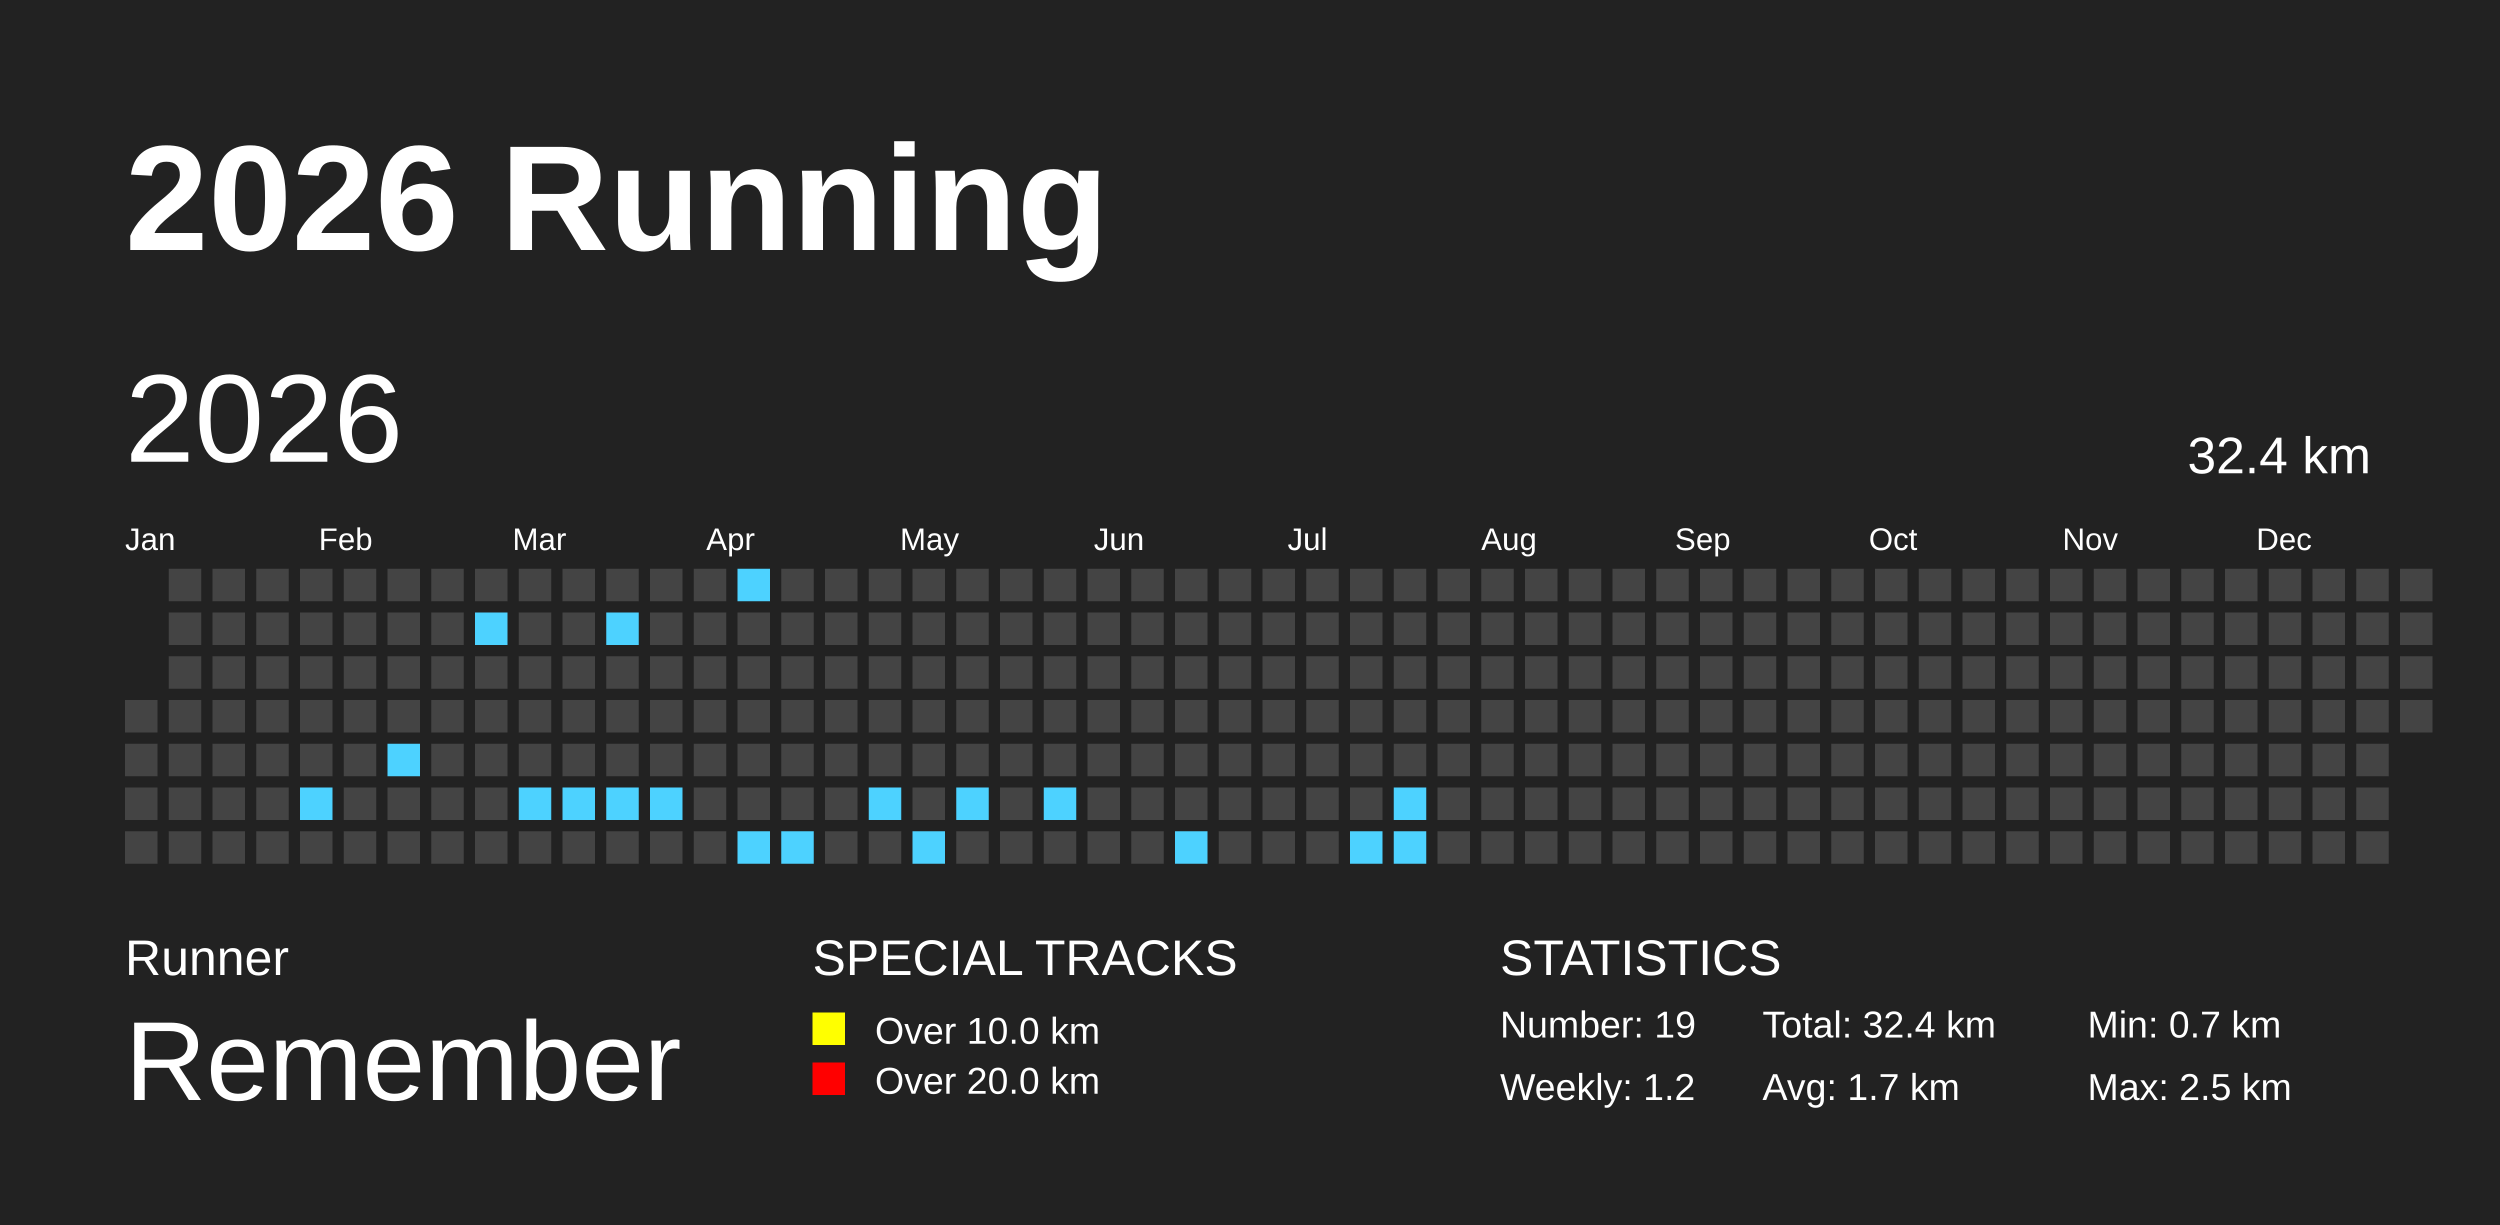
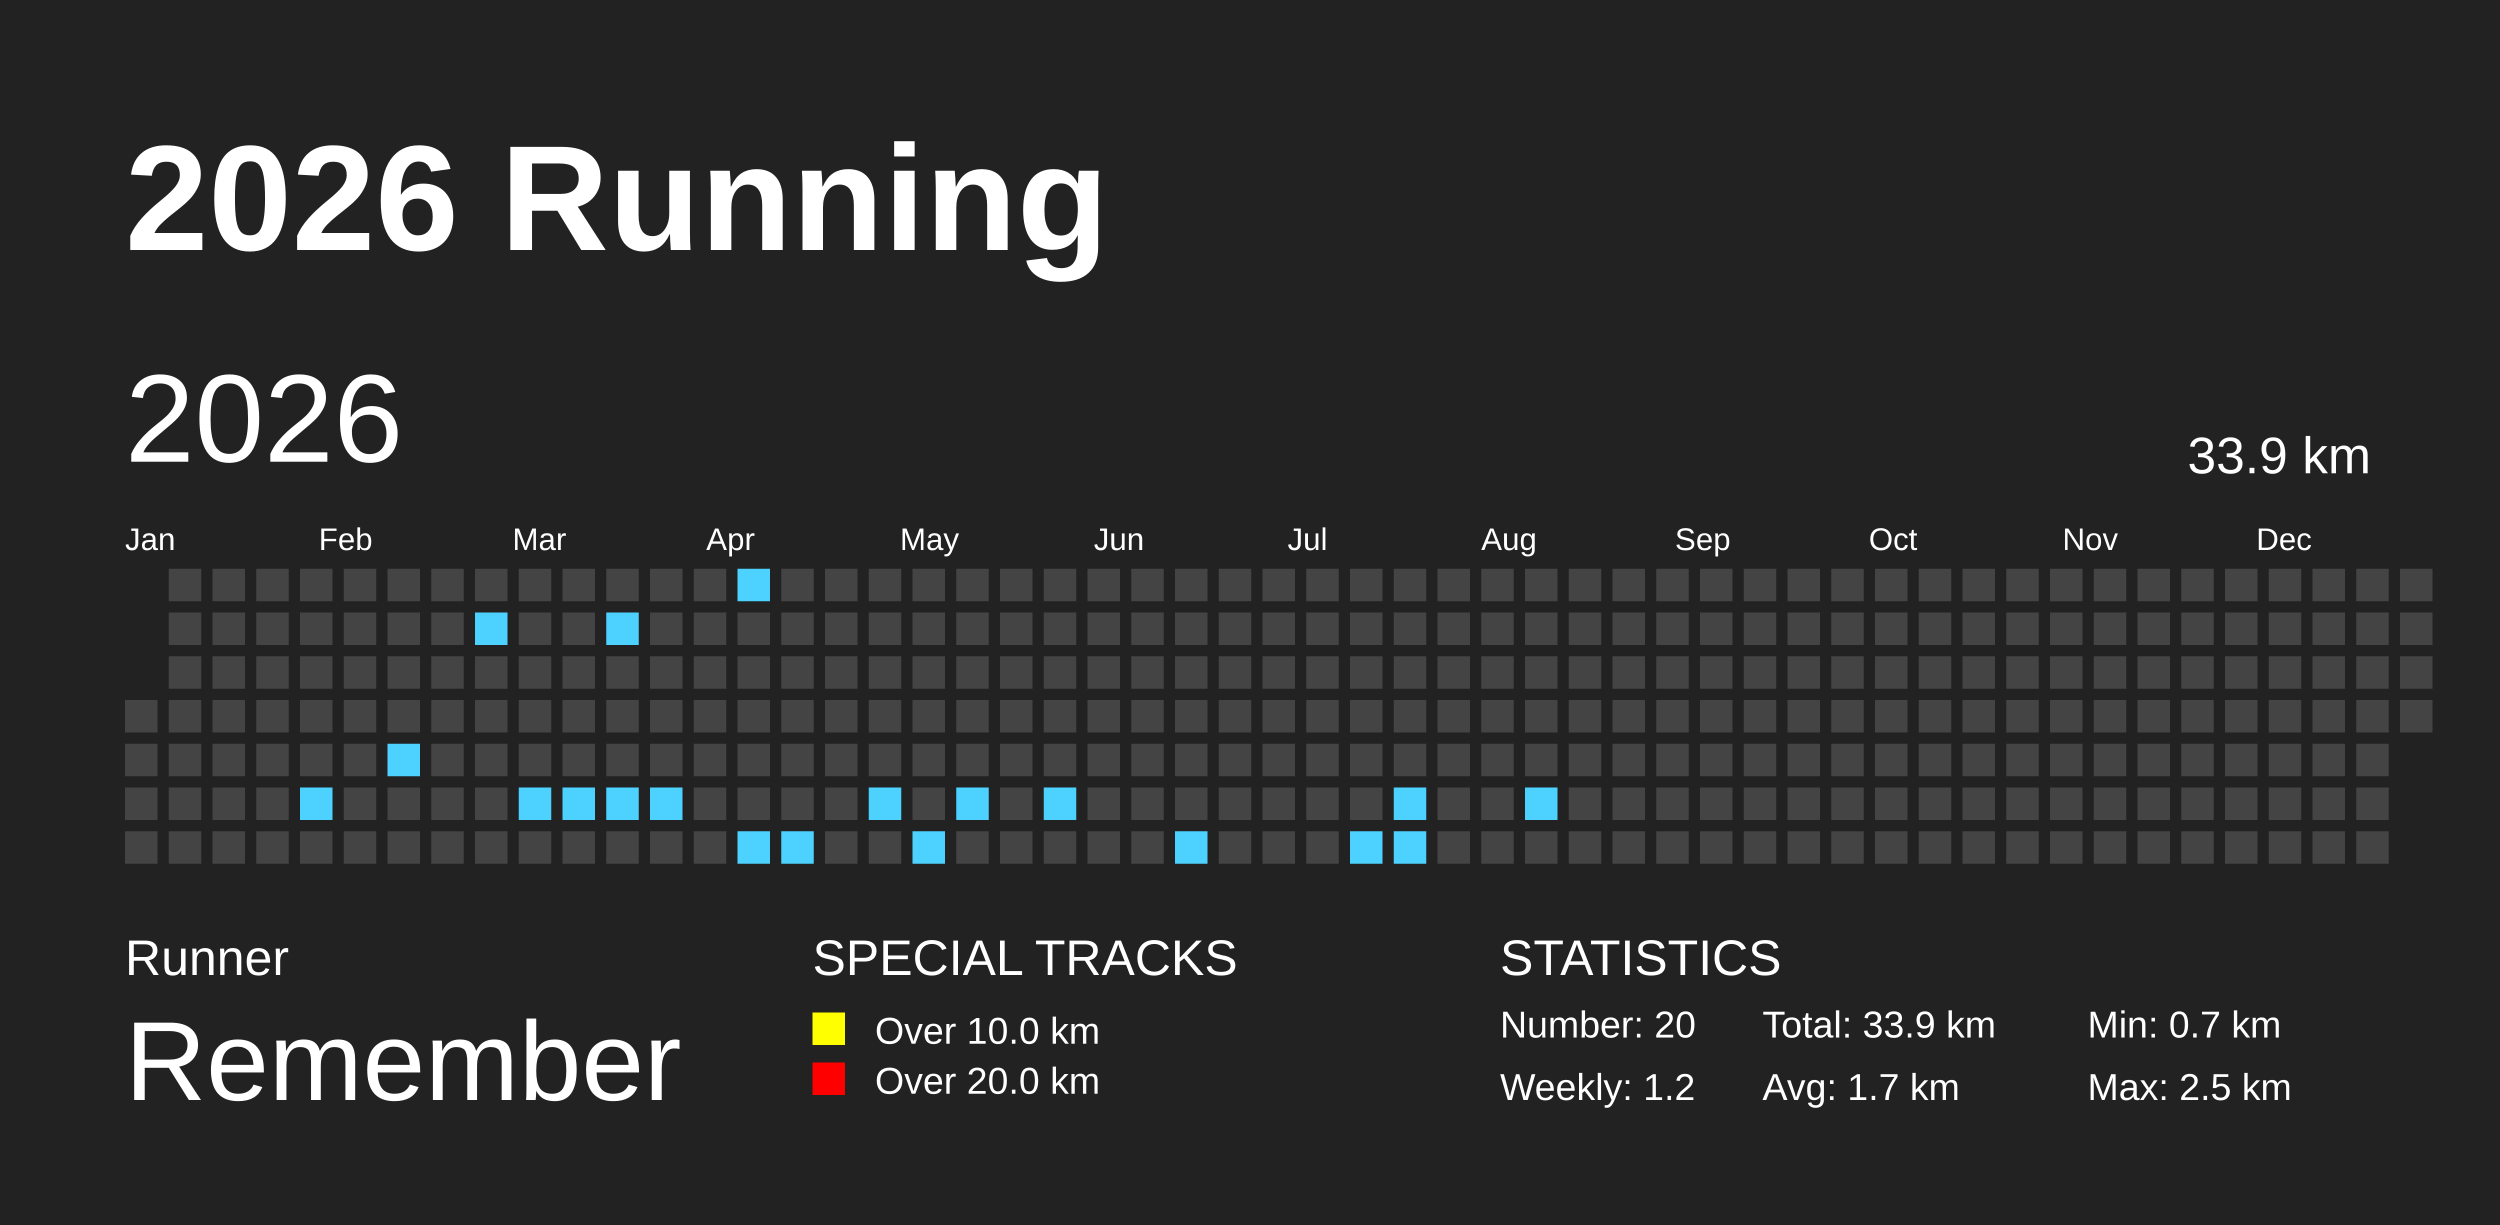
<svg xmlns="http://www.w3.org/2000/svg" baseProfile="full" height="98mm" version="1.1" viewBox="0,0,200,98" width="200mm">
  <defs />
  <rect fill="#222222" height="98" width="200" x="0" y="0" />
  <text fill="#FFFFFF" style="font-size:12px; font-family:Arial; font-weight:bold;" x="10" y="20">2026 Running</text>
  <text fill="#FFFFFF" style="font-size:4px; font-family:Arial" x="10" y="78">Runner</text>
  <text fill="#FFFFFF" style="font-size:9px; font-family:Arial" x="10" y="88">Remember</text>
  <text fill="#FFFFFF" style="font-size:4px; font-family:Arial" x="65" y="78">SPECIAL TRACKS</text>
  <rect fill="yellow" height="2.6" width="2.6" x="65" y="81" />
  <text fill="#FFFFFF" style="font-size:3px; font-family:Arial" x="70" y="83.5">Over 10.0 km</text>
  <rect fill="red" height="2.6" width="2.6" x="65" y="85" />
  <text fill="#FFFFFF" style="font-size:3px; font-family:Arial" x="70" y="87.5">Over 20.0 km</text>
  <text fill="#FFFFFF" style="font-size:4px; font-family:Arial" x="120" y="78">STATISTICS</text>
-   <text fill="#FFFFFF" style="font-size:3px; font-family:Arial" x="120" y="83">Number: 19</text>
+   <text fill="#FFFFFF" style="font-size:3px; font-family:Arial" x="120" y="83">Number: 20</text>
  <text fill="#FFFFFF" style="font-size:3px; font-family:Arial" x="120" y="88">Weekly: 1.2</text>
-   <text fill="#FFFFFF" style="font-size:3px; font-family:Arial" x="141" y="83">Total: 32.4 km</text>
+   <text fill="#FFFFFF" style="font-size:3px; font-family:Arial" x="141" y="83">Total: 33.9 km</text>
  <text fill="#FFFFFF" style="font-size:3px; font-family:Arial" x="141" y="88">Avg: 1.7 km</text>
  <text fill="#FFFFFF" style="font-size:3px; font-family:Arial" x="167" y="83">Min: 0.7 km</text>
  <text fill="#FFFFFF" style="font-size:3px; font-family:Arial" x="167" y="88">Max: 2.5 km</text>
  <text dominant-baseline="hanging" fill="#FFFFFF" style="font-size:10.0px; font-family:Arial;" x="10" y="30">2026</text>
-   <text dominant-baseline="hanging" fill="#FFFFFF" style="font-size:4.125px; font-family:Arial;" x="175" y="35">32.4 km</text>
+   <text dominant-baseline="hanging" fill="#FFFFFF" style="font-size:4.125px; font-family:Arial;" x="175" y="35">33.9 km</text>
  <text fill="#FFFFFF" style="font-size:2.5px; font-family:Arial" x="10.0" y="44">Jan</text>
  <text fill="#FFFFFF" style="font-size:2.5px; font-family:Arial" x="25.5" y="44">Feb</text>
  <text fill="#FFFFFF" style="font-size:2.5px; font-family:Arial" x="41.0" y="44">Mar</text>
  <text fill="#FFFFFF" style="font-size:2.5px; font-family:Arial" x="56.5" y="44">Apr</text>
  <text fill="#FFFFFF" style="font-size:2.5px; font-family:Arial" x="72.0" y="44">May</text>
  <text fill="#FFFFFF" style="font-size:2.5px; font-family:Arial" x="87.5" y="44">Jun</text>
  <text fill="#FFFFFF" style="font-size:2.5px; font-family:Arial" x="103.0" y="44">Jul</text>
  <text fill="#FFFFFF" style="font-size:2.5px; font-family:Arial" x="118.5" y="44">Aug</text>
  <text fill="#FFFFFF" style="font-size:2.5px; font-family:Arial" x="134.0" y="44">Sep</text>
  <text fill="#FFFFFF" style="font-size:2.5px; font-family:Arial" x="149.5" y="44">Oct</text>
  <text fill="#FFFFFF" style="font-size:2.5px; font-family:Arial" x="165.0" y="44">Nov</text>
  <text fill="#FFFFFF" style="font-size:2.5px; font-family:Arial" x="180.5" y="44">Dec</text>
  <rect fill="#444444" height="2.6" width="2.6" x="10.0" y="56.0" />
  <rect fill="#444444" height="2.6" width="2.6" x="10.0" y="59.5" />
  <rect fill="#444444" height="2.6" width="2.6" x="10.0" y="63.0" />
  <rect fill="#444444" height="2.6" width="2.6" x="10.0" y="66.5" />
  <rect fill="#444444" height="2.6" width="2.6" x="13.5" y="45.5" />
  <rect fill="#444444" height="2.6" width="2.6" x="13.5" y="49.0" />
  <rect fill="#444444" height="2.6" width="2.6" x="13.5" y="52.5" />
  <rect fill="#444444" height="2.6" width="2.6" x="13.5" y="56.0" />
  <rect fill="#444444" height="2.6" width="2.6" x="13.5" y="59.5" />
  <rect fill="#444444" height="2.6" width="2.6" x="13.5" y="63.0" />
  <rect fill="#444444" height="2.6" width="2.6" x="13.5" y="66.5" />
  <rect fill="#444444" height="2.6" width="2.6" x="17.0" y="45.5" />
  <rect fill="#444444" height="2.6" width="2.6" x="17.0" y="49.0" />
  <rect fill="#444444" height="2.6" width="2.6" x="17.0" y="52.5" />
  <rect fill="#444444" height="2.6" width="2.6" x="17.0" y="56.0" />
  <rect fill="#444444" height="2.6" width="2.6" x="17.0" y="59.5" />
  <rect fill="#444444" height="2.6" width="2.6" x="17.0" y="63.0" />
  <rect fill="#444444" height="2.6" width="2.6" x="17.0" y="66.5" />
  <rect fill="#444444" height="2.6" width="2.6" x="20.5" y="45.5" />
  <rect fill="#444444" height="2.6" width="2.6" x="20.5" y="49.0" />
  <rect fill="#444444" height="2.6" width="2.6" x="20.5" y="52.5" />
  <rect fill="#444444" height="2.6" width="2.6" x="20.5" y="56.0" />
  <rect fill="#444444" height="2.6" width="2.6" x="20.5" y="59.5" />
  <rect fill="#444444" height="2.6" width="2.6" x="20.5" y="63.0" />
  <rect fill="#444444" height="2.6" width="2.6" x="20.5" y="66.5" />
  <rect fill="#444444" height="2.6" width="2.6" x="24.0" y="45.5" />
  <rect fill="#444444" height="2.6" width="2.6" x="24.0" y="49.0" />
  <rect fill="#444444" height="2.6" width="2.6" x="24.0" y="52.5" />
  <rect fill="#444444" height="2.6" width="2.6" x="24.0" y="56.0" />
  <rect fill="#444444" height="2.6" width="2.6" x="24.0" y="59.5" />
  <rect fill="#4DD2FF" height="2.6" width="2.6" x="24.0" y="63.0" />
  <rect fill="#444444" height="2.6" width="2.6" x="24.0" y="66.5" />
  <rect fill="#444444" height="2.6" width="2.6" x="27.5" y="45.5" />
  <rect fill="#444444" height="2.6" width="2.6" x="27.5" y="49.0" />
  <rect fill="#444444" height="2.6" width="2.6" x="27.5" y="52.5" />
  <rect fill="#444444" height="2.6" width="2.6" x="27.5" y="56.0" />
  <rect fill="#444444" height="2.6" width="2.6" x="27.5" y="59.5" />
  <rect fill="#444444" height="2.6" width="2.6" x="27.5" y="63.0" />
  <rect fill="#444444" height="2.6" width="2.6" x="27.5" y="66.5" />
  <rect fill="#444444" height="2.6" width="2.6" x="31.0" y="45.5" />
  <rect fill="#444444" height="2.6" width="2.6" x="31.0" y="49.0" />
  <rect fill="#444444" height="2.6" width="2.6" x="31.0" y="52.5" />
  <rect fill="#444444" height="2.6" width="2.6" x="31.0" y="56.0" />
  <rect fill="#4DD2FF" height="2.6" width="2.6" x="31.0" y="59.5" />
  <rect fill="#444444" height="2.6" width="2.6" x="31.0" y="63.0" />
  <rect fill="#444444" height="2.6" width="2.6" x="31.0" y="66.5" />
  <rect fill="#444444" height="2.6" width="2.6" x="34.5" y="45.5" />
  <rect fill="#444444" height="2.6" width="2.6" x="34.5" y="49.0" />
  <rect fill="#444444" height="2.6" width="2.6" x="34.5" y="52.5" />
  <rect fill="#444444" height="2.6" width="2.6" x="34.5" y="56.0" />
  <rect fill="#444444" height="2.6" width="2.6" x="34.5" y="59.5" />
  <rect fill="#444444" height="2.6" width="2.6" x="34.5" y="63.0" />
  <rect fill="#444444" height="2.6" width="2.6" x="34.5" y="66.5" />
  <rect fill="#444444" height="2.6" width="2.6" x="38.0" y="45.5" />
  <rect fill="#4DD2FF" height="2.6" width="2.6" x="38.0" y="49.0" />
  <rect fill="#444444" height="2.6" width="2.6" x="38.0" y="52.5" />
  <rect fill="#444444" height="2.6" width="2.6" x="38.0" y="56.0" />
  <rect fill="#444444" height="2.6" width="2.6" x="38.0" y="59.5" />
  <rect fill="#444444" height="2.6" width="2.6" x="38.0" y="63.0" />
  <rect fill="#444444" height="2.6" width="2.6" x="38.0" y="66.5" />
  <rect fill="#444444" height="2.6" width="2.6" x="41.5" y="45.5" />
  <rect fill="#444444" height="2.6" width="2.6" x="41.5" y="49.0" />
  <rect fill="#444444" height="2.6" width="2.6" x="41.5" y="52.5" />
  <rect fill="#444444" height="2.6" width="2.6" x="41.5" y="56.0" />
  <rect fill="#444444" height="2.6" width="2.6" x="41.5" y="59.5" />
  <rect fill="#4DD2FF" height="2.6" width="2.6" x="41.5" y="63.0" />
  <rect fill="#444444" height="2.6" width="2.6" x="41.5" y="66.5" />
  <rect fill="#444444" height="2.6" width="2.6" x="45.0" y="45.5" />
  <rect fill="#444444" height="2.6" width="2.6" x="45.0" y="49.0" />
  <rect fill="#444444" height="2.6" width="2.6" x="45.0" y="52.5" />
  <rect fill="#444444" height="2.6" width="2.6" x="45.0" y="56.0" />
  <rect fill="#444444" height="2.6" width="2.6" x="45.0" y="59.5" />
  <rect fill="#4DD2FF" height="2.6" width="2.6" x="45.0" y="63.0" />
  <rect fill="#444444" height="2.6" width="2.6" x="45.0" y="66.5" />
  <rect fill="#444444" height="2.6" width="2.6" x="48.5" y="45.5" />
  <rect fill="#4DD2FF" height="2.6" width="2.6" x="48.5" y="49.0" />
  <rect fill="#444444" height="2.6" width="2.6" x="48.5" y="52.5" />
  <rect fill="#444444" height="2.6" width="2.6" x="48.5" y="56.0" />
  <rect fill="#444444" height="2.6" width="2.6" x="48.5" y="59.5" />
  <rect fill="#4DD2FF" height="2.6" width="2.6" x="48.5" y="63.0" />
  <rect fill="#444444" height="2.6" width="2.6" x="48.5" y="66.5" />
  <rect fill="#444444" height="2.6" width="2.6" x="52.0" y="45.5" />
  <rect fill="#444444" height="2.6" width="2.6" x="52.0" y="49.0" />
  <rect fill="#444444" height="2.6" width="2.6" x="52.0" y="52.5" />
  <rect fill="#444444" height="2.6" width="2.6" x="52.0" y="56.0" />
  <rect fill="#444444" height="2.6" width="2.6" x="52.0" y="59.5" />
  <rect fill="#4DD2FF" height="2.6" width="2.6" x="52.0" y="63.0" />
  <rect fill="#444444" height="2.6" width="2.6" x="52.0" y="66.5" />
  <rect fill="#444444" height="2.6" width="2.6" x="55.5" y="45.5" />
  <rect fill="#444444" height="2.6" width="2.6" x="55.5" y="49.0" />
  <rect fill="#444444" height="2.6" width="2.6" x="55.5" y="52.5" />
  <rect fill="#444444" height="2.6" width="2.6" x="55.5" y="56.0" />
  <rect fill="#444444" height="2.6" width="2.6" x="55.5" y="59.5" />
  <rect fill="#444444" height="2.6" width="2.6" x="55.5" y="63.0" />
  <rect fill="#444444" height="2.6" width="2.6" x="55.5" y="66.5" />
  <rect fill="#4DD2FF" height="2.6" width="2.6" x="59.0" y="45.5" />
  <rect fill="#444444" height="2.6" width="2.6" x="59.0" y="49.0" />
  <rect fill="#444444" height="2.6" width="2.6" x="59.0" y="52.5" />
  <rect fill="#444444" height="2.6" width="2.6" x="59.0" y="56.0" />
  <rect fill="#444444" height="2.6" width="2.6" x="59.0" y="59.5" />
  <rect fill="#444444" height="2.6" width="2.6" x="59.0" y="63.0" />
  <rect fill="#4DD2FF" height="2.6" width="2.6" x="59.0" y="66.5" />
  <rect fill="#444444" height="2.6" width="2.6" x="62.5" y="45.5" />
  <rect fill="#444444" height="2.6" width="2.6" x="62.5" y="49.0" />
  <rect fill="#444444" height="2.6" width="2.6" x="62.5" y="52.5" />
  <rect fill="#444444" height="2.6" width="2.6" x="62.5" y="56.0" />
  <rect fill="#444444" height="2.6" width="2.6" x="62.5" y="59.5" />
  <rect fill="#444444" height="2.6" width="2.6" x="62.5" y="63.0" />
  <rect fill="#4DD2FF" height="2.6" width="2.6" x="62.5" y="66.5" />
  <rect fill="#444444" height="2.6" width="2.6" x="66.0" y="45.5" />
  <rect fill="#444444" height="2.6" width="2.6" x="66.0" y="49.0" />
  <rect fill="#444444" height="2.6" width="2.6" x="66.0" y="52.5" />
  <rect fill="#444444" height="2.6" width="2.6" x="66.0" y="56.0" />
  <rect fill="#444444" height="2.6" width="2.6" x="66.0" y="59.5" />
  <rect fill="#444444" height="2.6" width="2.6" x="66.0" y="63.0" />
  <rect fill="#444444" height="2.6" width="2.6" x="66.0" y="66.5" />
  <rect fill="#444444" height="2.6" width="2.6" x="69.5" y="45.5" />
  <rect fill="#444444" height="2.6" width="2.6" x="69.5" y="49.0" />
  <rect fill="#444444" height="2.6" width="2.6" x="69.5" y="52.5" />
  <rect fill="#444444" height="2.6" width="2.6" x="69.5" y="56.0" />
  <rect fill="#444444" height="2.6" width="2.6" x="69.5" y="59.5" />
  <rect fill="#4DD2FF" height="2.6" width="2.6" x="69.5" y="63.0" />
  <rect fill="#444444" height="2.6" width="2.6" x="69.5" y="66.5" />
  <rect fill="#444444" height="2.6" width="2.6" x="73.0" y="45.5" />
  <rect fill="#444444" height="2.6" width="2.6" x="73.0" y="49.0" />
  <rect fill="#444444" height="2.6" width="2.6" x="73.0" y="52.5" />
  <rect fill="#444444" height="2.6" width="2.6" x="73.0" y="56.0" />
  <rect fill="#444444" height="2.6" width="2.6" x="73.0" y="59.5" />
  <rect fill="#444444" height="2.6" width="2.6" x="73.0" y="63.0" />
  <rect fill="#4DD2FF" height="2.6" width="2.6" x="73.0" y="66.5" />
  <rect fill="#444444" height="2.6" width="2.6" x="76.5" y="45.5" />
  <rect fill="#444444" height="2.6" width="2.6" x="76.5" y="49.0" />
  <rect fill="#444444" height="2.6" width="2.6" x="76.5" y="52.5" />
  <rect fill="#444444" height="2.6" width="2.6" x="76.5" y="56.0" />
  <rect fill="#444444" height="2.6" width="2.6" x="76.5" y="59.5" />
  <rect fill="#4DD2FF" height="2.6" width="2.6" x="76.5" y="63.0" />
  <rect fill="#444444" height="2.6" width="2.6" x="76.5" y="66.5" />
  <rect fill="#444444" height="2.6" width="2.6" x="80.0" y="45.5" />
  <rect fill="#444444" height="2.6" width="2.6" x="80.0" y="49.0" />
  <rect fill="#444444" height="2.6" width="2.6" x="80.0" y="52.5" />
  <rect fill="#444444" height="2.6" width="2.6" x="80.0" y="56.0" />
  <rect fill="#444444" height="2.6" width="2.6" x="80.0" y="59.5" />
  <rect fill="#444444" height="2.6" width="2.6" x="80.0" y="63.0" />
  <rect fill="#444444" height="2.6" width="2.6" x="80.0" y="66.5" />
  <rect fill="#444444" height="2.6" width="2.6" x="83.5" y="45.5" />
  <rect fill="#444444" height="2.6" width="2.6" x="83.5" y="49.0" />
  <rect fill="#444444" height="2.6" width="2.6" x="83.5" y="52.5" />
  <rect fill="#444444" height="2.6" width="2.6" x="83.5" y="56.0" />
  <rect fill="#444444" height="2.6" width="2.6" x="83.5" y="59.5" />
  <rect fill="#4DD2FF" height="2.6" width="2.6" x="83.5" y="63.0" />
  <rect fill="#444444" height="2.6" width="2.6" x="83.5" y="66.5" />
  <rect fill="#444444" height="2.6" width="2.6" x="87.0" y="45.5" />
  <rect fill="#444444" height="2.6" width="2.6" x="87.0" y="49.0" />
  <rect fill="#444444" height="2.6" width="2.6" x="87.0" y="52.5" />
  <rect fill="#444444" height="2.6" width="2.6" x="87.0" y="56.0" />
  <rect fill="#444444" height="2.6" width="2.6" x="87.0" y="59.5" />
  <rect fill="#444444" height="2.6" width="2.6" x="87.0" y="63.0" />
  <rect fill="#444444" height="2.6" width="2.6" x="87.0" y="66.5" />
  <rect fill="#444444" height="2.6" width="2.6" x="90.5" y="45.5" />
  <rect fill="#444444" height="2.6" width="2.6" x="90.5" y="49.0" />
  <rect fill="#444444" height="2.6" width="2.6" x="90.5" y="52.5" />
  <rect fill="#444444" height="2.6" width="2.6" x="90.5" y="56.0" />
  <rect fill="#444444" height="2.6" width="2.6" x="90.5" y="59.5" />
  <rect fill="#444444" height="2.6" width="2.6" x="90.5" y="63.0" />
  <rect fill="#444444" height="2.6" width="2.6" x="90.5" y="66.5" />
  <rect fill="#444444" height="2.6" width="2.6" x="94.0" y="45.5" />
  <rect fill="#444444" height="2.6" width="2.6" x="94.0" y="49.0" />
  <rect fill="#444444" height="2.6" width="2.6" x="94.0" y="52.5" />
  <rect fill="#444444" height="2.6" width="2.6" x="94.0" y="56.0" />
  <rect fill="#444444" height="2.6" width="2.6" x="94.0" y="59.5" />
  <rect fill="#444444" height="2.6" width="2.6" x="94.0" y="63.0" />
  <rect fill="#4DD2FF" height="2.6" width="2.6" x="94.0" y="66.5" />
  <rect fill="#444444" height="2.6" width="2.6" x="97.5" y="45.5" />
  <rect fill="#444444" height="2.6" width="2.6" x="97.5" y="49.0" />
  <rect fill="#444444" height="2.6" width="2.6" x="97.5" y="52.5" />
  <rect fill="#444444" height="2.6" width="2.6" x="97.5" y="56.0" />
  <rect fill="#444444" height="2.6" width="2.6" x="97.5" y="59.5" />
  <rect fill="#444444" height="2.6" width="2.6" x="97.5" y="63.0" />
  <rect fill="#444444" height="2.6" width="2.6" x="97.5" y="66.5" />
  <rect fill="#444444" height="2.6" width="2.6" x="101.0" y="45.5" />
  <rect fill="#444444" height="2.6" width="2.6" x="101.0" y="49.0" />
  <rect fill="#444444" height="2.6" width="2.6" x="101.0" y="52.5" />
  <rect fill="#444444" height="2.6" width="2.6" x="101.0" y="56.0" />
  <rect fill="#444444" height="2.6" width="2.6" x="101.0" y="59.5" />
  <rect fill="#444444" height="2.6" width="2.6" x="101.0" y="63.0" />
  <rect fill="#444444" height="2.6" width="2.6" x="101.0" y="66.5" />
  <rect fill="#444444" height="2.6" width="2.6" x="104.5" y="45.5" />
  <rect fill="#444444" height="2.6" width="2.6" x="104.5" y="49.0" />
  <rect fill="#444444" height="2.6" width="2.6" x="104.5" y="52.5" />
  <rect fill="#444444" height="2.6" width="2.6" x="104.5" y="56.0" />
  <rect fill="#444444" height="2.6" width="2.6" x="104.5" y="59.5" />
  <rect fill="#444444" height="2.6" width="2.6" x="104.5" y="63.0" />
  <rect fill="#444444" height="2.6" width="2.6" x="104.5" y="66.5" />
  <rect fill="#444444" height="2.6" width="2.6" x="108.0" y="45.5" />
  <rect fill="#444444" height="2.6" width="2.6" x="108.0" y="49.0" />
  <rect fill="#444444" height="2.6" width="2.6" x="108.0" y="52.5" />
  <rect fill="#444444" height="2.6" width="2.6" x="108.0" y="56.0" />
  <rect fill="#444444" height="2.6" width="2.6" x="108.0" y="59.5" />
  <rect fill="#444444" height="2.6" width="2.6" x="108.0" y="63.0" />
  <rect fill="#4DD2FF" height="2.6" width="2.6" x="108.0" y="66.5" />
  <rect fill="#444444" height="2.6" width="2.6" x="111.5" y="45.5" />
  <rect fill="#444444" height="2.6" width="2.6" x="111.5" y="49.0" />
  <rect fill="#444444" height="2.6" width="2.6" x="111.5" y="52.5" />
  <rect fill="#444444" height="2.6" width="2.6" x="111.5" y="56.0" />
  <rect fill="#444444" height="2.6" width="2.6" x="111.5" y="59.5" />
  <rect fill="#4DD2FF" height="2.6" width="2.6" x="111.5" y="63.0" />
  <rect fill="#4DD2FF" height="2.6" width="2.6" x="111.5" y="66.5" />
  <rect fill="#444444" height="2.6" width="2.6" x="115.0" y="45.5" />
  <rect fill="#444444" height="2.6" width="2.6" x="115.0" y="49.0" />
  <rect fill="#444444" height="2.6" width="2.6" x="115.0" y="52.5" />
  <rect fill="#444444" height="2.6" width="2.6" x="115.0" y="56.0" />
  <rect fill="#444444" height="2.6" width="2.6" x="115.0" y="59.5" />
  <rect fill="#444444" height="2.6" width="2.6" x="115.0" y="63.0" />
  <rect fill="#444444" height="2.6" width="2.6" x="115.0" y="66.5" />
  <rect fill="#444444" height="2.6" width="2.6" x="118.5" y="45.5" />
  <rect fill="#444444" height="2.6" width="2.6" x="118.5" y="49.0" />
  <rect fill="#444444" height="2.6" width="2.6" x="118.5" y="52.5" />
  <rect fill="#444444" height="2.6" width="2.6" x="118.5" y="56.0" />
  <rect fill="#444444" height="2.6" width="2.6" x="118.5" y="59.5" />
  <rect fill="#444444" height="2.6" width="2.6" x="118.5" y="63.0" />
  <rect fill="#444444" height="2.6" width="2.6" x="118.5" y="66.5" />
  <rect fill="#444444" height="2.6" width="2.6" x="122.0" y="45.5" />
  <rect fill="#444444" height="2.6" width="2.6" x="122.0" y="49.0" />
  <rect fill="#444444" height="2.6" width="2.6" x="122.0" y="52.5" />
  <rect fill="#444444" height="2.6" width="2.6" x="122.0" y="56.0" />
  <rect fill="#444444" height="2.6" width="2.6" x="122.0" y="59.5" />
-   <rect fill="#444444" height="2.6" width="2.6" x="122.0" y="63.0" />
+   <rect fill="#4DD2FF" height="2.6" width="2.6" x="122.0" y="63.0" />
  <rect fill="#444444" height="2.6" width="2.6" x="122.0" y="66.5" />
  <rect fill="#444444" height="2.6" width="2.6" x="125.5" y="45.5" />
  <rect fill="#444444" height="2.6" width="2.6" x="125.5" y="49.0" />
  <rect fill="#444444" height="2.6" width="2.6" x="125.5" y="52.5" />
  <rect fill="#444444" height="2.6" width="2.6" x="125.5" y="56.0" />
  <rect fill="#444444" height="2.6" width="2.6" x="125.5" y="59.5" />
  <rect fill="#444444" height="2.6" width="2.6" x="125.5" y="63.0" />
  <rect fill="#444444" height="2.6" width="2.6" x="125.5" y="66.5" />
  <rect fill="#444444" height="2.6" width="2.6" x="129.0" y="45.5" />
  <rect fill="#444444" height="2.6" width="2.6" x="129.0" y="49.0" />
  <rect fill="#444444" height="2.6" width="2.6" x="129.0" y="52.5" />
  <rect fill="#444444" height="2.6" width="2.6" x="129.0" y="56.0" />
  <rect fill="#444444" height="2.6" width="2.6" x="129.0" y="59.5" />
  <rect fill="#444444" height="2.6" width="2.6" x="129.0" y="63.0" />
  <rect fill="#444444" height="2.6" width="2.6" x="129.0" y="66.5" />
  <rect fill="#444444" height="2.6" width="2.6" x="132.5" y="45.5" />
  <rect fill="#444444" height="2.6" width="2.6" x="132.5" y="49.0" />
  <rect fill="#444444" height="2.6" width="2.6" x="132.5" y="52.5" />
  <rect fill="#444444" height="2.6" width="2.6" x="132.5" y="56.0" />
  <rect fill="#444444" height="2.6" width="2.6" x="132.5" y="59.5" />
  <rect fill="#444444" height="2.6" width="2.6" x="132.5" y="63.0" />
  <rect fill="#444444" height="2.6" width="2.6" x="132.5" y="66.5" />
  <rect fill="#444444" height="2.6" width="2.6" x="136.0" y="45.5" />
  <rect fill="#444444" height="2.6" width="2.6" x="136.0" y="49.0" />
  <rect fill="#444444" height="2.6" width="2.6" x="136.0" y="52.5" />
  <rect fill="#444444" height="2.6" width="2.6" x="136.0" y="56.0" />
  <rect fill="#444444" height="2.6" width="2.6" x="136.0" y="59.5" />
  <rect fill="#444444" height="2.6" width="2.6" x="136.0" y="63.0" />
  <rect fill="#444444" height="2.6" width="2.6" x="136.0" y="66.5" />
  <rect fill="#444444" height="2.6" width="2.6" x="139.5" y="45.5" />
  <rect fill="#444444" height="2.6" width="2.6" x="139.5" y="49.0" />
  <rect fill="#444444" height="2.6" width="2.6" x="139.5" y="52.5" />
  <rect fill="#444444" height="2.6" width="2.6" x="139.5" y="56.0" />
  <rect fill="#444444" height="2.6" width="2.6" x="139.5" y="59.5" />
  <rect fill="#444444" height="2.6" width="2.6" x="139.5" y="63.0" />
  <rect fill="#444444" height="2.6" width="2.6" x="139.5" y="66.5" />
  <rect fill="#444444" height="2.6" width="2.6" x="143.0" y="45.5" />
  <rect fill="#444444" height="2.6" width="2.6" x="143.0" y="49.0" />
  <rect fill="#444444" height="2.6" width="2.6" x="143.0" y="52.5" />
  <rect fill="#444444" height="2.6" width="2.6" x="143.0" y="56.0" />
  <rect fill="#444444" height="2.6" width="2.6" x="143.0" y="59.5" />
  <rect fill="#444444" height="2.6" width="2.6" x="143.0" y="63.0" />
  <rect fill="#444444" height="2.6" width="2.6" x="143.0" y="66.5" />
  <rect fill="#444444" height="2.6" width="2.6" x="146.5" y="45.5" />
  <rect fill="#444444" height="2.6" width="2.6" x="146.5" y="49.0" />
  <rect fill="#444444" height="2.6" width="2.6" x="146.5" y="52.5" />
  <rect fill="#444444" height="2.6" width="2.6" x="146.5" y="56.0" />
  <rect fill="#444444" height="2.6" width="2.6" x="146.5" y="59.5" />
  <rect fill="#444444" height="2.6" width="2.6" x="146.5" y="63.0" />
  <rect fill="#444444" height="2.6" width="2.6" x="146.5" y="66.5" />
  <rect fill="#444444" height="2.6" width="2.6" x="150.0" y="45.5" />
  <rect fill="#444444" height="2.6" width="2.6" x="150.0" y="49.0" />
  <rect fill="#444444" height="2.6" width="2.6" x="150.0" y="52.5" />
  <rect fill="#444444" height="2.6" width="2.6" x="150.0" y="56.0" />
  <rect fill="#444444" height="2.6" width="2.6" x="150.0" y="59.5" />
  <rect fill="#444444" height="2.6" width="2.6" x="150.0" y="63.0" />
  <rect fill="#444444" height="2.6" width="2.6" x="150.0" y="66.5" />
  <rect fill="#444444" height="2.6" width="2.6" x="153.5" y="45.5" />
  <rect fill="#444444" height="2.6" width="2.6" x="153.5" y="49.0" />
  <rect fill="#444444" height="2.6" width="2.6" x="153.5" y="52.5" />
  <rect fill="#444444" height="2.6" width="2.6" x="153.5" y="56.0" />
  <rect fill="#444444" height="2.6" width="2.6" x="153.5" y="59.5" />
  <rect fill="#444444" height="2.6" width="2.6" x="153.5" y="63.0" />
  <rect fill="#444444" height="2.6" width="2.6" x="153.5" y="66.5" />
  <rect fill="#444444" height="2.6" width="2.6" x="157.0" y="45.5" />
  <rect fill="#444444" height="2.6" width="2.6" x="157.0" y="49.0" />
  <rect fill="#444444" height="2.6" width="2.6" x="157.0" y="52.5" />
  <rect fill="#444444" height="2.6" width="2.6" x="157.0" y="56.0" />
  <rect fill="#444444" height="2.6" width="2.6" x="157.0" y="59.5" />
  <rect fill="#444444" height="2.6" width="2.6" x="157.0" y="63.0" />
  <rect fill="#444444" height="2.6" width="2.6" x="157.0" y="66.5" />
  <rect fill="#444444" height="2.6" width="2.6" x="160.5" y="45.5" />
  <rect fill="#444444" height="2.6" width="2.6" x="160.5" y="49.0" />
  <rect fill="#444444" height="2.6" width="2.6" x="160.5" y="52.5" />
  <rect fill="#444444" height="2.6" width="2.6" x="160.5" y="56.0" />
  <rect fill="#444444" height="2.6" width="2.6" x="160.5" y="59.5" />
  <rect fill="#444444" height="2.6" width="2.6" x="160.5" y="63.0" />
  <rect fill="#444444" height="2.6" width="2.6" x="160.5" y="66.5" />
  <rect fill="#444444" height="2.6" width="2.6" x="164.0" y="45.5" />
  <rect fill="#444444" height="2.6" width="2.6" x="164.0" y="49.0" />
  <rect fill="#444444" height="2.6" width="2.6" x="164.0" y="52.5" />
  <rect fill="#444444" height="2.6" width="2.6" x="164.0" y="56.0" />
  <rect fill="#444444" height="2.6" width="2.6" x="164.0" y="59.5" />
  <rect fill="#444444" height="2.6" width="2.6" x="164.0" y="63.0" />
  <rect fill="#444444" height="2.6" width="2.6" x="164.0" y="66.5" />
  <rect fill="#444444" height="2.6" width="2.6" x="167.5" y="45.5" />
  <rect fill="#444444" height="2.6" width="2.6" x="167.5" y="49.0" />
  <rect fill="#444444" height="2.6" width="2.6" x="167.5" y="52.5" />
  <rect fill="#444444" height="2.6" width="2.6" x="167.5" y="56.0" />
  <rect fill="#444444" height="2.6" width="2.6" x="167.5" y="59.5" />
  <rect fill="#444444" height="2.6" width="2.6" x="167.5" y="63.0" />
  <rect fill="#444444" height="2.6" width="2.6" x="167.5" y="66.5" />
  <rect fill="#444444" height="2.6" width="2.6" x="171.0" y="45.5" />
  <rect fill="#444444" height="2.6" width="2.6" x="171.0" y="49.0" />
  <rect fill="#444444" height="2.6" width="2.6" x="171.0" y="52.5" />
  <rect fill="#444444" height="2.6" width="2.6" x="171.0" y="56.0" />
  <rect fill="#444444" height="2.6" width="2.6" x="171.0" y="59.5" />
  <rect fill="#444444" height="2.6" width="2.6" x="171.0" y="63.0" />
  <rect fill="#444444" height="2.6" width="2.6" x="171.0" y="66.5" />
  <rect fill="#444444" height="2.6" width="2.6" x="174.5" y="45.5" />
  <rect fill="#444444" height="2.6" width="2.6" x="174.5" y="49.0" />
  <rect fill="#444444" height="2.6" width="2.6" x="174.5" y="52.5" />
  <rect fill="#444444" height="2.6" width="2.6" x="174.5" y="56.0" />
  <rect fill="#444444" height="2.6" width="2.6" x="174.5" y="59.5" />
  <rect fill="#444444" height="2.6" width="2.6" x="174.5" y="63.0" />
  <rect fill="#444444" height="2.6" width="2.6" x="174.5" y="66.5" />
  <rect fill="#444444" height="2.6" width="2.6" x="178.0" y="45.5" />
  <rect fill="#444444" height="2.6" width="2.6" x="178.0" y="49.0" />
  <rect fill="#444444" height="2.6" width="2.6" x="178.0" y="52.5" />
  <rect fill="#444444" height="2.6" width="2.6" x="178.0" y="56.0" />
  <rect fill="#444444" height="2.6" width="2.6" x="178.0" y="59.5" />
  <rect fill="#444444" height="2.6" width="2.6" x="178.0" y="63.0" />
  <rect fill="#444444" height="2.6" width="2.6" x="178.0" y="66.5" />
  <rect fill="#444444" height="2.6" width="2.6" x="181.5" y="45.5" />
  <rect fill="#444444" height="2.6" width="2.6" x="181.5" y="49.0" />
  <rect fill="#444444" height="2.6" width="2.6" x="181.5" y="52.5" />
  <rect fill="#444444" height="2.6" width="2.6" x="181.5" y="56.0" />
  <rect fill="#444444" height="2.6" width="2.6" x="181.5" y="59.5" />
  <rect fill="#444444" height="2.6" width="2.6" x="181.5" y="63.0" />
  <rect fill="#444444" height="2.6" width="2.6" x="181.5" y="66.5" />
  <rect fill="#444444" height="2.6" width="2.6" x="185.0" y="45.5" />
  <rect fill="#444444" height="2.6" width="2.6" x="185.0" y="49.0" />
  <rect fill="#444444" height="2.6" width="2.6" x="185.0" y="52.5" />
  <rect fill="#444444" height="2.6" width="2.6" x="185.0" y="56.0" />
  <rect fill="#444444" height="2.6" width="2.6" x="185.0" y="59.5" />
  <rect fill="#444444" height="2.6" width="2.6" x="185.0" y="63.0" />
  <rect fill="#444444" height="2.6" width="2.6" x="185.0" y="66.5" />
  <rect fill="#444444" height="2.6" width="2.6" x="188.5" y="45.5" />
  <rect fill="#444444" height="2.6" width="2.6" x="188.5" y="49.0" />
  <rect fill="#444444" height="2.6" width="2.6" x="188.5" y="52.5" />
  <rect fill="#444444" height="2.6" width="2.6" x="188.5" y="56.0" />
  <rect fill="#444444" height="2.6" width="2.6" x="188.5" y="59.5" />
  <rect fill="#444444" height="2.6" width="2.6" x="188.5" y="63.0" />
  <rect fill="#444444" height="2.6" width="2.6" x="188.5" y="66.5" />
  <rect fill="#444444" height="2.6" width="2.6" x="192.0" y="45.5" />
  <rect fill="#444444" height="2.6" width="2.6" x="192.0" y="49.0" />
  <rect fill="#444444" height="2.6" width="2.6" x="192.0" y="52.5" />
  <rect fill="#444444" height="2.6" width="2.6" x="192.0" y="56.0" />
</svg>
